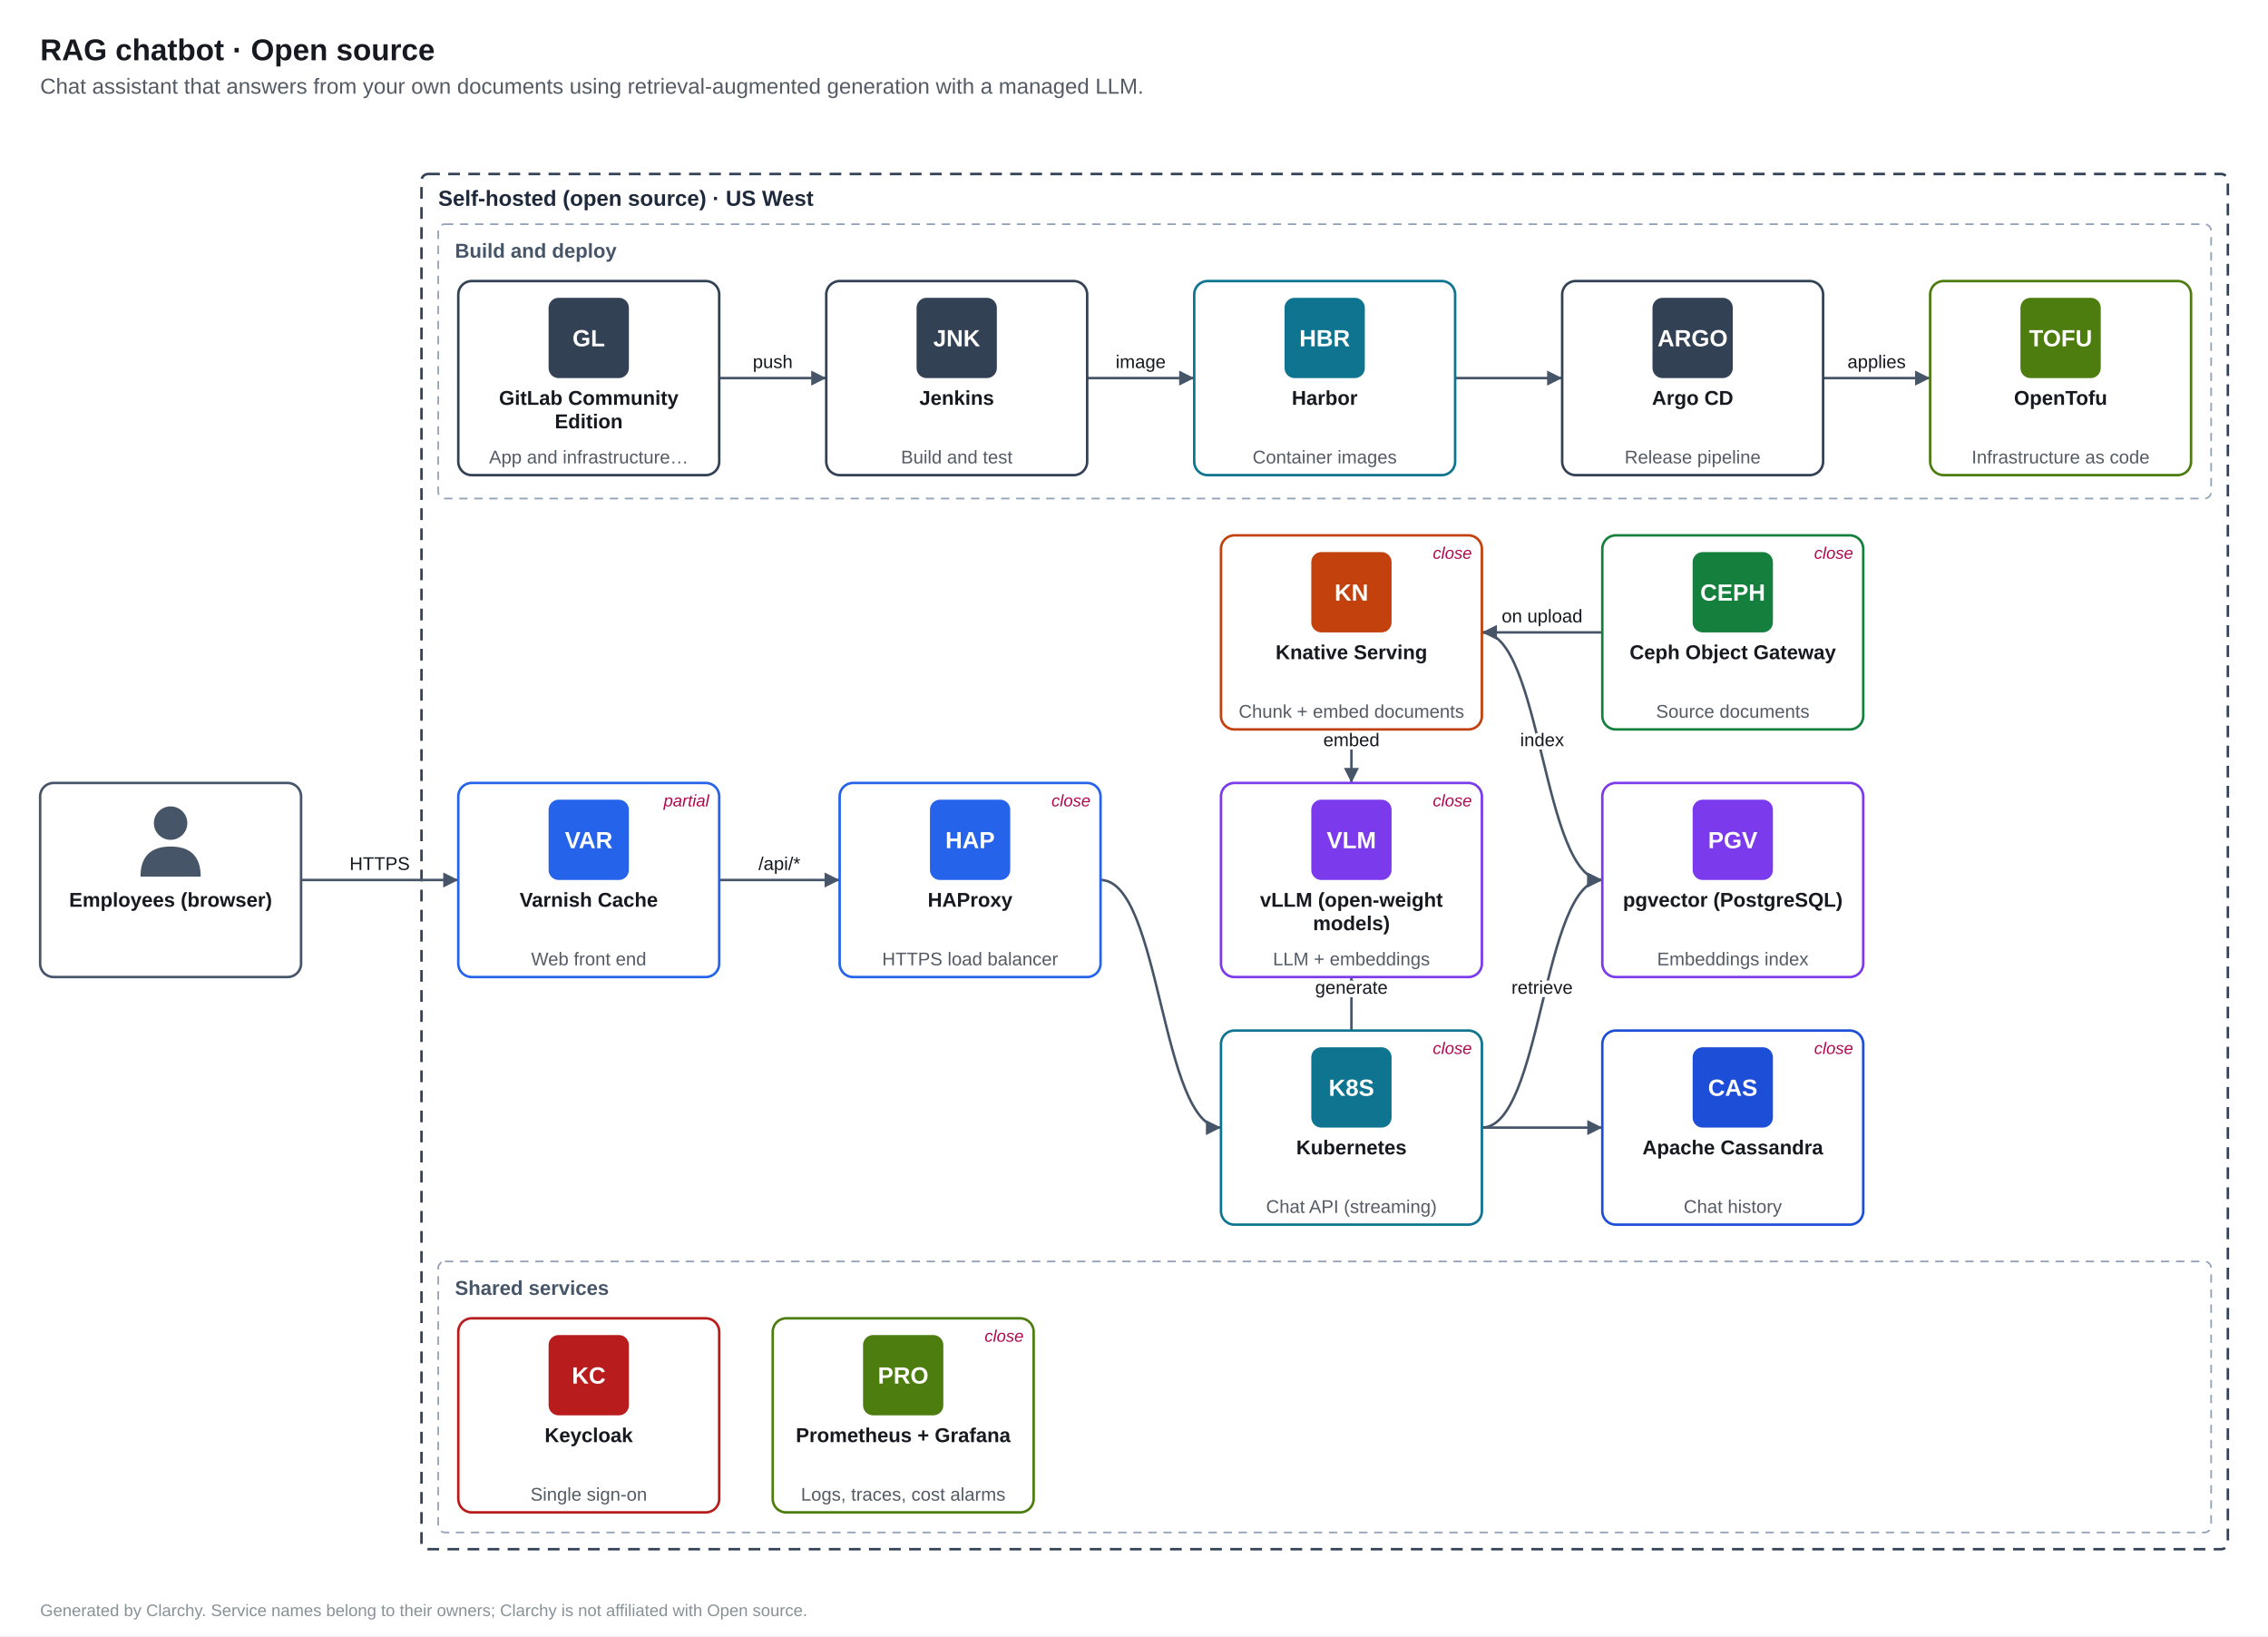
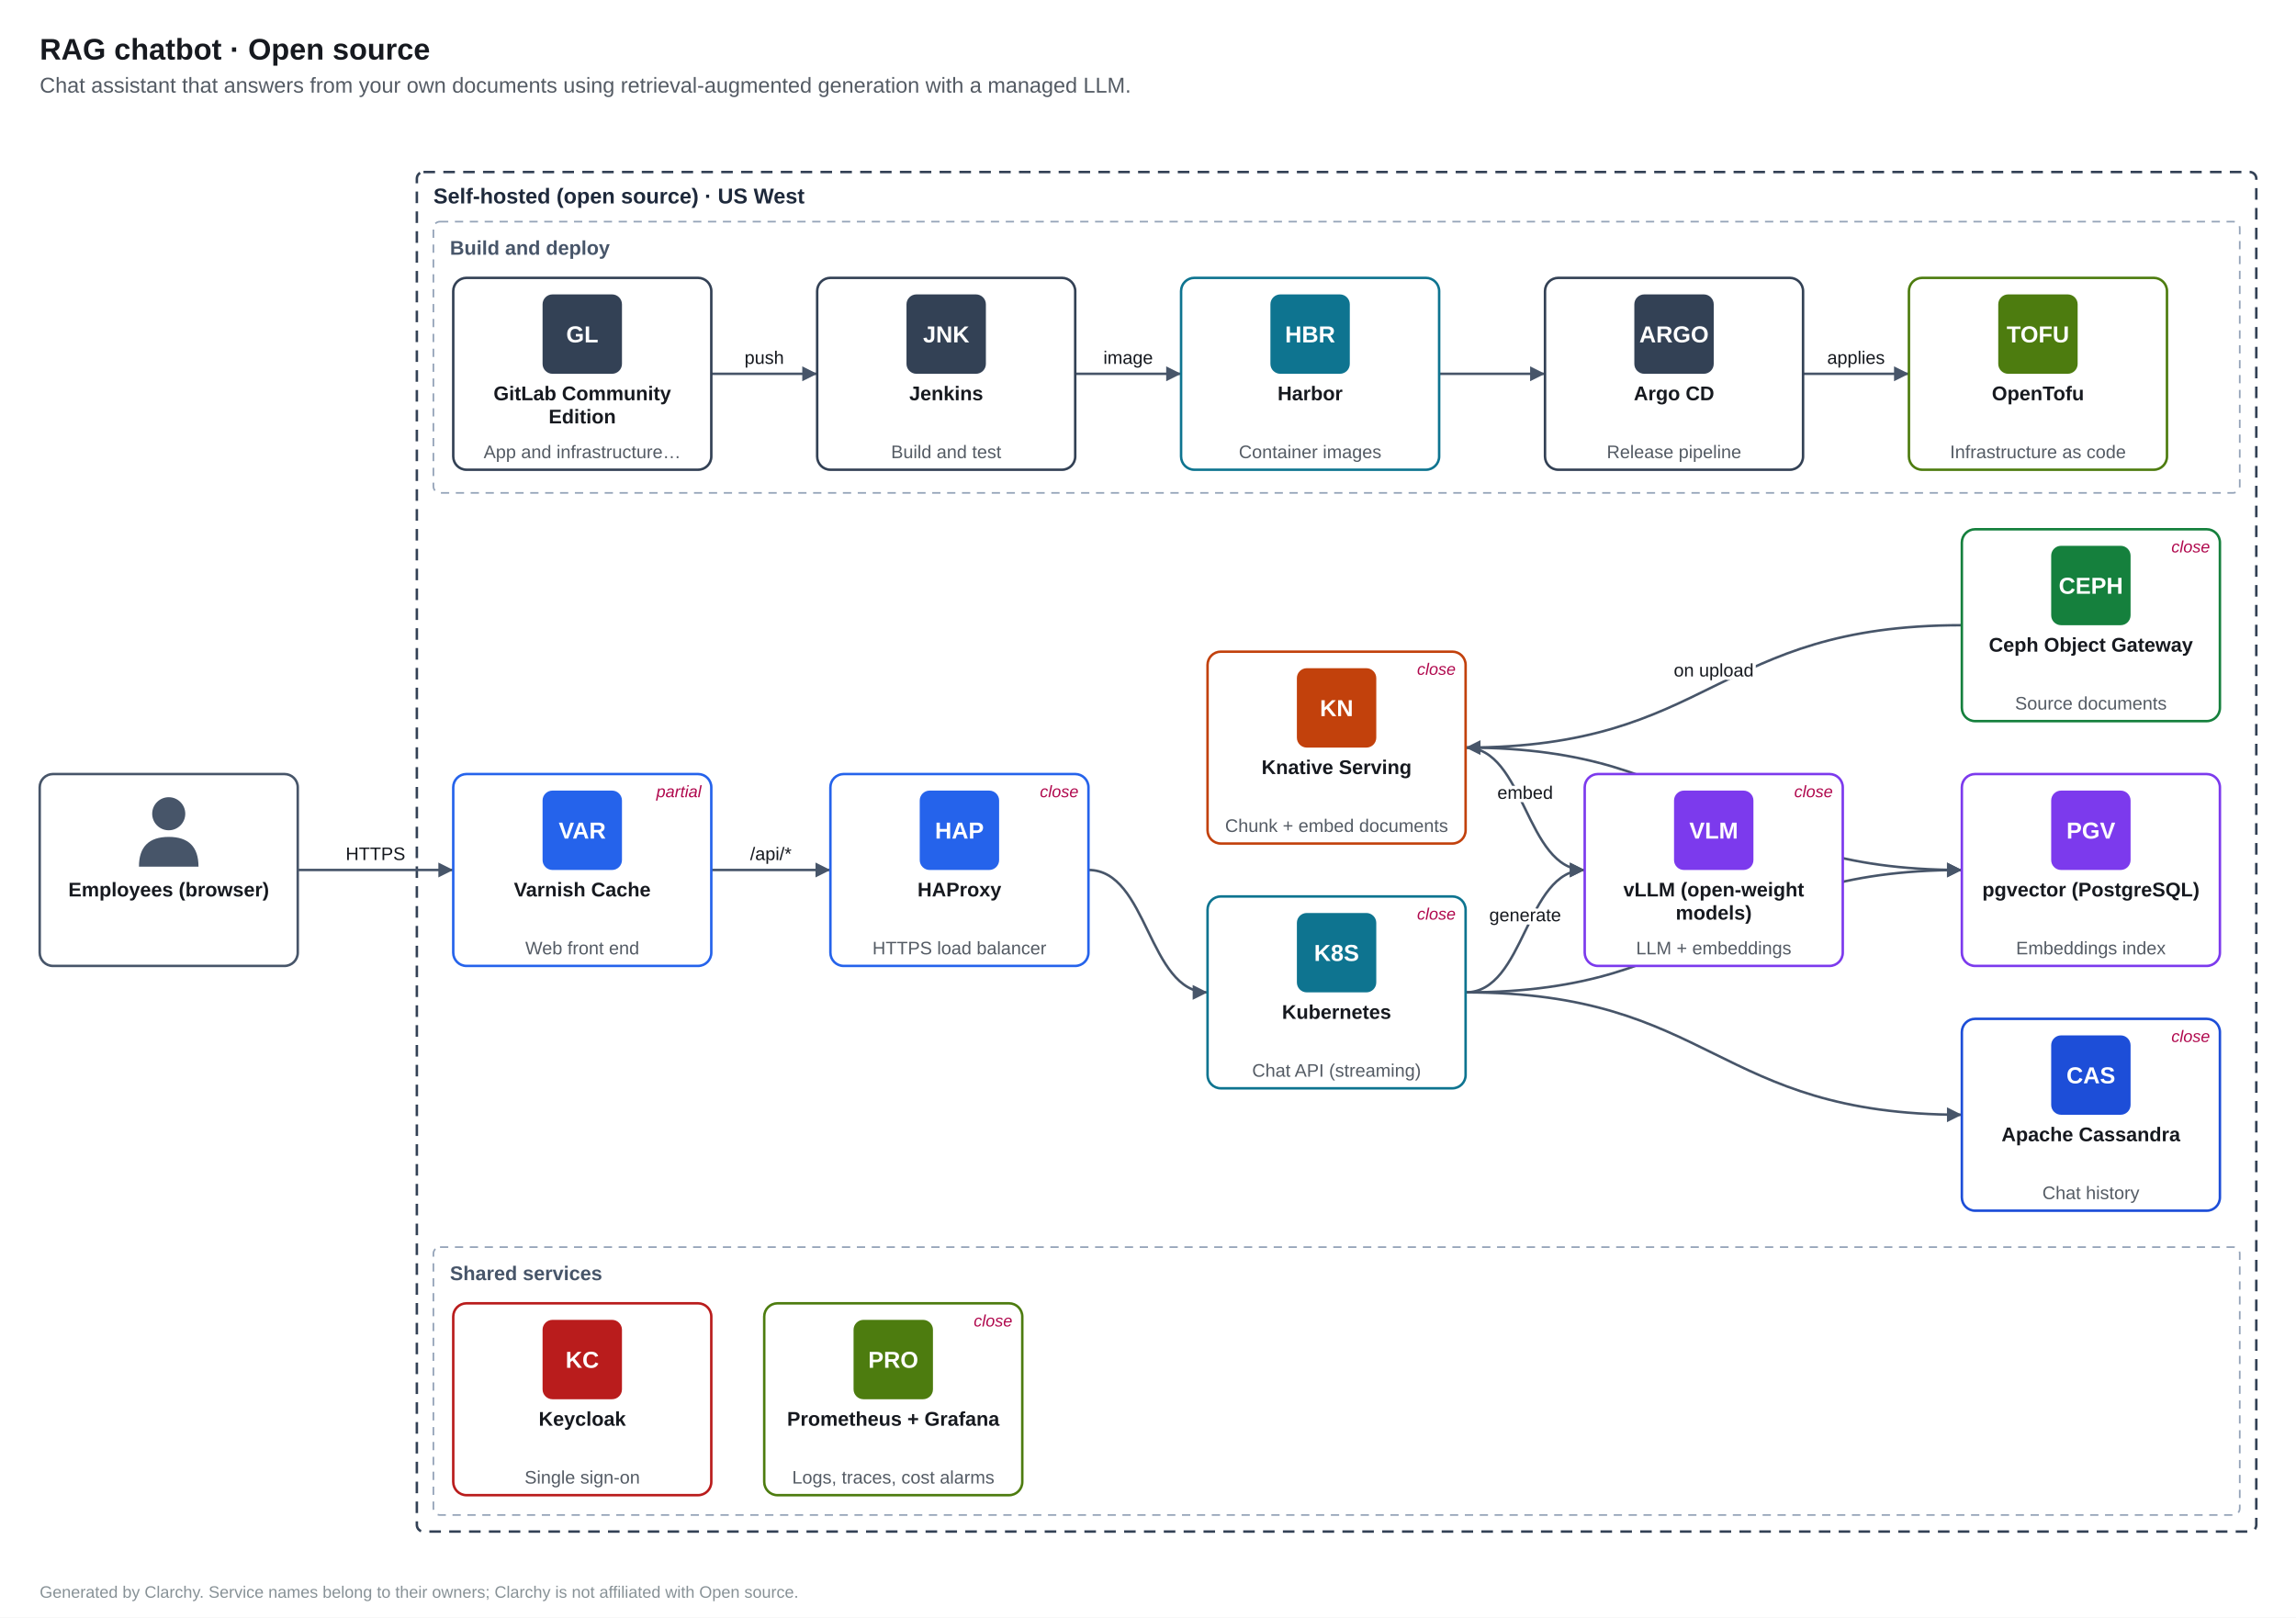
- <svg xmlns="http://www.w3.org/2000/svg" class="ca-diagram ca-oss" width="1356" height="978" viewBox="0 0 1356 978" role="img" data-body-top="80" data-body-bottom="950" aria-label="RAG chatbot on Open source">
+ <svg xmlns="http://www.w3.org/2000/svg" class="ca-diagram ca-oss" width="1388" height="978" viewBox="0 0 1388 978" role="img" data-body-top="80" data-body-bottom="950" aria-label="RAG chatbot on Open source">
  <style>.ca-oss{font-family:'IBM Plex Sans', 'Helvetica Neue', Arial, sans-serif}
.ca-oss .ca-bg{fill:#ffffff}
.ca-oss .ca-title{font-size:18px;font-weight:600;fill:#16191f}
.ca-oss .ca-subtitle{font-size:13px;fill:#545b64}
.ca-oss .ca-cloud{fill:#FFFFFF;stroke:#334155;stroke-width:1.5;stroke-dasharray:7 5;}
.ca-oss .ca-cloud-label{font-size:13px;font-weight:600;fill:#1E293B}
.ca-oss .ca-band{fill:none;stroke:#94A3B8;stroke-dasharray:5 4}
.ca-oss .ca-band-label{font-size:12px;font-weight:600;fill:#475569}
.ca-oss .ca-node-box{fill:#ffffff;stroke-width:1.5}
.ca-oss .ca-badge{font-size:14px;font-weight:700;fill:#ffffff}
.ca-oss .ca-service{font-size:12px;font-weight:600;fill:#16191f}
.ca-oss .ca-label{font-size:11px;fill:#545b64}
.ca-oss .ca-fidelity{font-size:10px;font-style:italic;fill:#b0084d}
.ca-oss .ca-edge{fill:none;stroke:#475569;stroke-width:1.5}
.ca-oss .ca-arrow{fill:#475569}
.ca-oss .ca-edge-label{font-size:11px;fill:#16191f;paint-order:stroke;stroke:#ffffff;stroke-width:4}
.ca-oss .ca-footer{font-size:10px;fill:#879196}</style>
-   <rect class="ca-bg" width="1356" height="978" />
+   <rect class="ca-bg" width="1388" height="978" />
  <text class="ca-title" x="24" y="36">RAG chatbot · Open source</text>
  <text class="ca-subtitle" x="24" y="56">Chat assistant that answers from your own documents using retrieval-augmented generation with a managed LLM.</text>
-   <rect class="ca-cloud" x="252" y="104" width="1080" height="822" rx="4" />
+   <rect class="ca-cloud" x="252" y="104" width="1112" height="822" rx="4" />
  <text class="ca-cloud-label" x="262" y="123">Self-hosted (open source) · US West</text>
-   <rect class="ca-band" x="262" y="134" width="1060" height="164" rx="4" />
+   <rect class="ca-band" x="262" y="134" width="1092" height="164" rx="4" />
  <text class="ca-band-label" x="272" y="154">Build and deploy</text>
-   <rect class="ca-band" x="262" y="754" width="1060" height="162" rx="4" />
+   <rect class="ca-band" x="262" y="754" width="1092" height="162" rx="4" />
  <text class="ca-band-label" x="272" y="774">Shared services</text>
  <path class="ca-edge" data-from="users" data-to="cdn" d="M180,526 C227,526 227,526 274,526" />
  <polygon class="ca-arrow" data-from="users" data-to="cdn" points="274,526 265,521.5 265,530.5" />
  <text class="ca-edge-label" data-from="users" data-to="cdn" x="227" y="520" text-anchor="middle">HTTPS</text>
  <path class="ca-edge" data-from="cdn" data-to="lb" d="M430,526 C466,526 466,526 502,526" />
  <polygon class="ca-arrow" data-from="cdn" data-to="lb" points="502,526 493,521.5 493,530.5" />
  <text class="ca-edge-label" data-from="cdn" data-to="lb" x="466" y="520" text-anchor="middle">/api/*</text>
-   <path class="ca-edge" data-from="lb" data-to="app" d="M658,526 C694,526 694,674 730,674" />
-   <polygon class="ca-arrow" data-from="lb" data-to="app" points="730,674 721,669.5 721,678.5" />
-   <path class="ca-edge" data-from="app" data-to="vectors" d="M886,674 C922,674 922,526 958,526" />
-   <polygon class="ca-arrow" data-from="app" data-to="vectors" points="958,526 949,521.5 949,530.5" />
-   <text class="ca-edge-label" data-from="app" data-to="vectors" x="922" y="594" text-anchor="middle">retrieve</text>
-   <path class="ca-edge" data-from="app" data-to="llm" d="M808,616 C808,600 808,600 808,584" />
-   <polygon class="ca-arrow" data-from="app" data-to="llm" points="808,584 803.5,593 812.5,593" />
-   <text class="ca-edge-label" data-from="app" data-to="llm" x="808" y="594" text-anchor="middle">generate</text>
-   <path class="ca-edge" data-from="app" data-to="history" d="M886,674 C922,674 922,674 958,674" />
-   <polygon class="ca-arrow" data-from="app" data-to="history" points="958,674 949,669.5 949,678.5" />
-   <path class="ca-edge" data-from="docs" data-to="ingest" d="M958,378 C922,378 922,378 886,378" />
-   <polygon class="ca-arrow" data-from="docs" data-to="ingest" points="886,378 895,373.5 895,382.5" />
-   <text class="ca-edge-label" data-from="docs" data-to="ingest" x="922" y="372" text-anchor="middle">on upload</text>
-   <path class="ca-edge" data-from="ingest" data-to="llm" d="M808,436 C808,452 808,452 808,468" />
-   <polygon class="ca-arrow" data-from="ingest" data-to="llm" points="808,468 803.5,459 812.5,459" />
-   <text class="ca-edge-label" data-from="ingest" data-to="llm" x="808" y="446" text-anchor="middle">embed</text>
-   <path class="ca-edge" data-from="ingest" data-to="vectors" d="M886,378 C922,378 922,526 958,526" />
-   <polygon class="ca-arrow" data-from="ingest" data-to="vectors" points="958,526 949,521.5 949,530.5" />
-   <text class="ca-edge-label" data-from="ingest" data-to="vectors" x="922" y="446" text-anchor="middle">index</text>
+   <path class="ca-edge" data-from="lb" data-to="app" d="M658,526 C694,526 694,600 730,600" />
+   <polygon class="ca-arrow" data-from="lb" data-to="app" points="730,600 721,595.5 721,604.5" />
+   <path class="ca-edge" data-from="app" data-to="vectors" d="M886,600 C1036,600 1036,526 1186,526" />
+   <polygon class="ca-arrow" data-from="app" data-to="vectors" points="1186,526 1177,521.5 1177,530.5" />
+   <text class="ca-edge-label" data-from="app" data-to="vectors" x="1036" y="557" text-anchor="middle">retrieve</text>
+   <path class="ca-edge" data-from="app" data-to="llm" d="M886,600 C922,600 922,526 958,526" />
+   <polygon class="ca-arrow" data-from="app" data-to="llm" points="958,526 949,521.5 949,530.5" />
+   <text class="ca-edge-label" data-from="app" data-to="llm" x="922" y="557" text-anchor="middle">generate</text>
+   <path class="ca-edge" data-from="app" data-to="history" d="M886,600 C1036,600 1036,674 1186,674" />
+   <polygon class="ca-arrow" data-from="app" data-to="history" points="1186,674 1177,669.5 1177,678.5" />
+   <path class="ca-edge" data-from="docs" data-to="ingest" d="M1186,378 C1036,378 1036,452 886,452" />
+   <polygon class="ca-arrow" data-from="docs" data-to="ingest" points="886,452 895,447.5 895,456.5" />
+   <text class="ca-edge-label" data-from="docs" data-to="ingest" x="1036" y="409" text-anchor="middle">on upload</text>
+   <path class="ca-edge" data-from="ingest" data-to="llm" d="M886,452 C922,452 922,526 958,526" />
+   <polygon class="ca-arrow" data-from="ingest" data-to="llm" points="958,526 949,521.5 949,530.5" />
+   <text class="ca-edge-label" data-from="ingest" data-to="llm" x="922" y="483" text-anchor="middle">embed</text>
+   <path class="ca-edge" data-from="ingest" data-to="vectors" d="M886,452 C1036,452 1036,526 1186,526" />
+   <polygon class="ca-arrow" data-from="ingest" data-to="vectors" points="1186,526 1177,521.5 1177,530.5" />
+   <text class="ca-edge-label" data-from="ingest" data-to="vectors" x="1036" y="483" text-anchor="middle">index</text>
  <path class="ca-edge" data-from="repo" data-to="build" d="M430,226 C462,226 462,226 494,226" />
  <polygon class="ca-arrow" data-from="repo" data-to="build" points="494,226 485,221.5 485,230.5" />
  <text class="ca-edge-label" data-from="repo" data-to="build" x="462" y="220" text-anchor="middle">push</text>
  <path class="ca-edge" data-from="build" data-to="registry" d="M650,226 C682,226 682,226 714,226" />
  <polygon class="ca-arrow" data-from="build" data-to="registry" points="714,226 705,221.5 705,230.5" />
  <text class="ca-edge-label" data-from="build" data-to="registry" x="682" y="220" text-anchor="middle">image</text>
  <path class="ca-edge" data-from="registry" data-to="deploy" d="M870,226 C902,226 902,226 934,226" />
  <polygon class="ca-arrow" data-from="registry" data-to="deploy" points="934,226 925,221.5 925,230.5" />
  <path class="ca-edge" data-from="deploy" data-to="infra-code" d="M1090,226 C1122,226 1122,226 1154,226" />
  <polygon class="ca-arrow" data-from="deploy" data-to="infra-code" points="1154,226 1145,221.5 1145,230.5" />
  <text class="ca-edge-label" data-from="deploy" data-to="infra-code" x="1122" y="220" text-anchor="middle">applies</text>
  <g class="node" data-id="users" data-capability="client" data-stage="users">
    <rect class="ca-node-box" x="24" y="468" width="156" height="116" rx="8" style="stroke:#475569" />
    <g fill="#475569">
      <circle cx="102" cy="492" r="10" />
      <path d="M84,524 Q84,506 102,506 Q120,506 120,524 Z" />
    </g>
    <text class="ca-service" x="102" y="542" text-anchor="middle">Employees (browser)</text>
  </g>
  <g class="node" data-id="cdn" data-capability="cdn" data-stage="serve">
    <rect class="ca-node-box" x="274" y="468" width="156" height="116" rx="8" style="stroke:#2563EB" />
    <rect x="328" y="478" width="48" height="48" rx="6" fill="#2563EB" />
    <text class="ca-badge" x="352" y="507" text-anchor="middle">VAR</text>
    <text class="ca-service" x="352" y="542" text-anchor="middle">Varnish Cache</text>
    <text class="ca-label" x="352" y="577" text-anchor="middle">Web front end</text>
    <text class="ca-fidelity" x="424" y="482" text-anchor="end">partial</text>
  </g>
  <g class="node" data-id="lb" data-capability="load-balancer" data-stage="serve">
    <rect class="ca-node-box" x="502" y="468" width="156" height="116" rx="8" style="stroke:#2563EB" />
    <rect x="556" y="478" width="48" height="48" rx="6" fill="#2563EB" />
    <text class="ca-badge" x="580" y="507" text-anchor="middle">HAP</text>
    <text class="ca-service" x="580" y="542" text-anchor="middle">HAProxy</text>
    <text class="ca-label" x="580" y="577" text-anchor="middle">HTTPS load balancer</text>
    <text class="ca-fidelity" x="652" y="482" text-anchor="end">close</text>
  </g>
  <g class="node" data-id="app" data-capability="container-service" data-stage="run">
-     <rect class="ca-node-box" x="730" y="616" width="156" height="116" rx="8" style="stroke:#0E7490" />
-     <rect x="784" y="626" width="48" height="48" rx="6" fill="#0E7490" />
-     <text class="ca-badge" x="808" y="655" text-anchor="middle">K8S</text>
-     <text class="ca-service" x="808" y="690" text-anchor="middle">Kubernetes</text>
-     <text class="ca-label" x="808" y="725" text-anchor="middle">Chat API (streaming)</text>
-     <text class="ca-fidelity" x="880" y="630" text-anchor="end">close</text>
+     <rect class="ca-node-box" x="730" y="542" width="156" height="116" rx="8" style="stroke:#0E7490" />
+     <rect x="784" y="552" width="48" height="48" rx="6" fill="#0E7490" />
+     <text class="ca-badge" x="808" y="581" text-anchor="middle">K8S</text>
+     <text class="ca-service" x="808" y="616" text-anchor="middle">Kubernetes</text>
+     <text class="ca-label" x="808" y="651" text-anchor="middle">Chat API (streaming)</text>
+     <text class="ca-fidelity" x="880" y="556" text-anchor="end">close</text>
  </g>
  <g class="node" data-id="llm" data-capability="llm-inference" data-stage="run">
-     <rect class="ca-node-box" x="730" y="468" width="156" height="116" rx="8" style="stroke:#7C3AED" />
-     <rect x="784" y="478" width="48" height="48" rx="6" fill="#7C3AED" />
-     <text class="ca-badge" x="808" y="507" text-anchor="middle">VLM</text>
-     <text class="ca-service" x="808" y="542" text-anchor="middle">vLLM (open-weight</text>
-     <text class="ca-service" x="808" y="556" text-anchor="middle">models)</text>
-     <text class="ca-label" x="808" y="577" text-anchor="middle">LLM + embeddings</text>
-     <text class="ca-fidelity" x="880" y="482" text-anchor="end">close</text>
+     <rect class="ca-node-box" x="958" y="468" width="156" height="116" rx="8" style="stroke:#7C3AED" />
+     <rect x="1012" y="478" width="48" height="48" rx="6" fill="#7C3AED" />
+     <text class="ca-badge" x="1036" y="507" text-anchor="middle">VLM</text>
+     <text class="ca-service" x="1036" y="542" text-anchor="middle">vLLM (open-weight</text>
+     <text class="ca-service" x="1036" y="556" text-anchor="middle">models)</text>
+     <text class="ca-label" x="1036" y="577" text-anchor="middle">LLM + embeddings</text>
+     <text class="ca-fidelity" x="1108" y="482" text-anchor="end">close</text>
  </g>
  <g class="node" data-id="ingest" data-capability="serverless-function" data-stage="run">
-     <rect class="ca-node-box" x="730" y="320" width="156" height="116" rx="8" style="stroke:#C2410C" />
-     <rect x="784" y="330" width="48" height="48" rx="6" fill="#C2410C" />
-     <text class="ca-badge" x="808" y="359" text-anchor="middle">KN</text>
-     <text class="ca-service" x="808" y="394" text-anchor="middle">Knative Serving</text>
-     <text class="ca-label" x="808" y="429" text-anchor="middle">Chunk + embed documents</text>
-     <text class="ca-fidelity" x="880" y="334" text-anchor="end">close</text>
+     <rect class="ca-node-box" x="730" y="394" width="156" height="116" rx="8" style="stroke:#C2410C" />
+     <rect x="784" y="404" width="48" height="48" rx="6" fill="#C2410C" />
+     <text class="ca-badge" x="808" y="433" text-anchor="middle">KN</text>
+     <text class="ca-service" x="808" y="468" text-anchor="middle">Knative Serving</text>
+     <text class="ca-label" x="808" y="503" text-anchor="middle">Chunk + embed documents</text>
+     <text class="ca-fidelity" x="880" y="408" text-anchor="end">close</text>
  </g>
  <g class="node" data-id="docs" data-capability="object-storage" data-stage="store">
-     <rect class="ca-node-box" x="958" y="320" width="156" height="116" rx="8" style="stroke:#15803D" />
-     <rect x="1012" y="330" width="48" height="48" rx="6" fill="#15803D" />
-     <text class="ca-badge" x="1036" y="359" text-anchor="middle">CEPH</text>
-     <text class="ca-service" x="1036" y="394" text-anchor="middle">Ceph Object Gateway</text>
-     <text class="ca-label" x="1036" y="429" text-anchor="middle">Source documents</text>
-     <text class="ca-fidelity" x="1108" y="334" text-anchor="end">close</text>
+     <rect class="ca-node-box" x="1186" y="320" width="156" height="116" rx="8" style="stroke:#15803D" />
+     <rect x="1240" y="330" width="48" height="48" rx="6" fill="#15803D" />
+     <text class="ca-badge" x="1264" y="359" text-anchor="middle">CEPH</text>
+     <text class="ca-service" x="1264" y="394" text-anchor="middle">Ceph Object Gateway</text>
+     <text class="ca-label" x="1264" y="429" text-anchor="middle">Source documents</text>
+     <text class="ca-fidelity" x="1336" y="334" text-anchor="end">close</text>
  </g>
  <g class="node" data-id="vectors" data-capability="vector-search" data-stage="store">
-     <rect class="ca-node-box" x="958" y="468" width="156" height="116" rx="8" style="stroke:#7C3AED" />
-     <rect x="1012" y="478" width="48" height="48" rx="6" fill="#7C3AED" />
-     <text class="ca-badge" x="1036" y="507" text-anchor="middle">PGV</text>
-     <text class="ca-service" x="1036" y="542" text-anchor="middle">pgvector (PostgreSQL)</text>
-     <text class="ca-label" x="1036" y="577" text-anchor="middle">Embeddings index</text>
+     <rect class="ca-node-box" x="1186" y="468" width="156" height="116" rx="8" style="stroke:#7C3AED" />
+     <rect x="1240" y="478" width="48" height="48" rx="6" fill="#7C3AED" />
+     <text class="ca-badge" x="1264" y="507" text-anchor="middle">PGV</text>
+     <text class="ca-service" x="1264" y="542" text-anchor="middle">pgvector (PostgreSQL)</text>
+     <text class="ca-label" x="1264" y="577" text-anchor="middle">Embeddings index</text>
  </g>
  <g class="node" data-id="history" data-capability="key-value-db" data-stage="store">
-     <rect class="ca-node-box" x="958" y="616" width="156" height="116" rx="8" style="stroke:#1D4ED8" />
-     <rect x="1012" y="626" width="48" height="48" rx="6" fill="#1D4ED8" />
-     <text class="ca-badge" x="1036" y="655" text-anchor="middle">CAS</text>
-     <text class="ca-service" x="1036" y="690" text-anchor="middle">Apache Cassandra</text>
-     <text class="ca-label" x="1036" y="725" text-anchor="middle">Chat history</text>
-     <text class="ca-fidelity" x="1108" y="630" text-anchor="end">close</text>
+     <rect class="ca-node-box" x="1186" y="616" width="156" height="116" rx="8" style="stroke:#1D4ED8" />
+     <rect x="1240" y="626" width="48" height="48" rx="6" fill="#1D4ED8" />
+     <text class="ca-badge" x="1264" y="655" text-anchor="middle">CAS</text>
+     <text class="ca-service" x="1264" y="690" text-anchor="middle">Apache Cassandra</text>
+     <text class="ca-label" x="1264" y="725" text-anchor="middle">Chat history</text>
+     <text class="ca-fidelity" x="1336" y="630" text-anchor="end">close</text>
  </g>
  <g class="node" data-id="auth" data-capability="identity" data-stage="operate">
    <rect class="ca-node-box" x="274" y="788" width="156" height="116" rx="8" style="stroke:#B91C1C" />
    <rect x="328" y="798" width="48" height="48" rx="6" fill="#B91C1C" />
    <text class="ca-badge" x="352" y="827" text-anchor="middle">KC</text>
    <text class="ca-service" x="352" y="862" text-anchor="middle">Keycloak</text>
    <text class="ca-label" x="352" y="897" text-anchor="middle">Single sign-on</text>
  </g>
  <g class="node" data-id="logs" data-capability="monitoring" data-stage="operate">
    <rect class="ca-node-box" x="462" y="788" width="156" height="116" rx="8" style="stroke:#4D7C0F" />
    <rect x="516" y="798" width="48" height="48" rx="6" fill="#4D7C0F" />
    <text class="ca-badge" x="540" y="827" text-anchor="middle">PRO</text>
    <text class="ca-service" x="540" y="862" text-anchor="middle">Prometheus + Grafana</text>
    <text class="ca-label" x="540" y="897" text-anchor="middle">Logs, traces, cost alarms</text>
    <text class="ca-fidelity" x="612" y="802" text-anchor="end">close</text>
  </g>
  <g class="node" data-id="repo" data-capability="source-control" data-stage="code">
    <rect class="ca-node-box" x="274" y="168" width="156" height="116" rx="8" style="stroke:#334155" />
    <rect x="328" y="178" width="48" height="48" rx="6" fill="#334155" />
    <text class="ca-badge" x="352" y="207" text-anchor="middle">GL</text>
    <text class="ca-service" x="352" y="242" text-anchor="middle">GitLab Community</text>
    <text class="ca-service" x="352" y="256" text-anchor="middle">Edition</text>
    <text class="ca-label" x="352" y="277" text-anchor="middle">App and infrastructure…</text>
  </g>
  <g class="node" data-id="build" data-capability="ci-build" data-stage="build">
    <rect class="ca-node-box" x="494" y="168" width="156" height="116" rx="8" style="stroke:#334155" />
    <rect x="548" y="178" width="48" height="48" rx="6" fill="#334155" />
    <text class="ca-badge" x="572" y="207" text-anchor="middle">JNK</text>
    <text class="ca-service" x="572" y="242" text-anchor="middle">Jenkins</text>
    <text class="ca-label" x="572" y="277" text-anchor="middle">Build and test</text>
  </g>
  <g class="node" data-id="registry" data-capability="container-registry" data-stage="ship">
    <rect class="ca-node-box" x="714" y="168" width="156" height="116" rx="8" style="stroke:#0E7490" />
    <rect x="768" y="178" width="48" height="48" rx="6" fill="#0E7490" />
    <text class="ca-badge" x="792" y="207" text-anchor="middle">HBR</text>
    <text class="ca-service" x="792" y="242" text-anchor="middle">Harbor</text>
    <text class="ca-label" x="792" y="277" text-anchor="middle">Container images</text>
  </g>
  <g class="node" data-id="deploy" data-capability="cd-deploy" data-stage="ship">
    <rect class="ca-node-box" x="934" y="168" width="156" height="116" rx="8" style="stroke:#334155" />
    <rect x="988" y="178" width="48" height="48" rx="6" fill="#334155" />
    <text class="ca-badge" x="1012" y="207" text-anchor="middle">ARGO</text>
    <text class="ca-service" x="1012" y="242" text-anchor="middle">Argo CD</text>
    <text class="ca-label" x="1012" y="277" text-anchor="middle">Release pipeline</text>
  </g>
  <g class="node" data-id="infra-code" data-capability="iac" data-stage="code">
    <rect class="ca-node-box" x="1154" y="168" width="156" height="116" rx="8" style="stroke:#4D7C0F" />
    <rect x="1208" y="178" width="48" height="48" rx="6" fill="#4D7C0F" />
    <text class="ca-badge" x="1232" y="207" text-anchor="middle">TOFU</text>
    <text class="ca-service" x="1232" y="242" text-anchor="middle">OpenTofu</text>
    <text class="ca-label" x="1232" y="277" text-anchor="middle">Infrastructure as code</text>
  </g>
  <text class="ca-footer" x="24" y="966">Generated by Clarchy. Service names belong to their owners; Clarchy is not affiliated with Open source.</text>
</svg>
